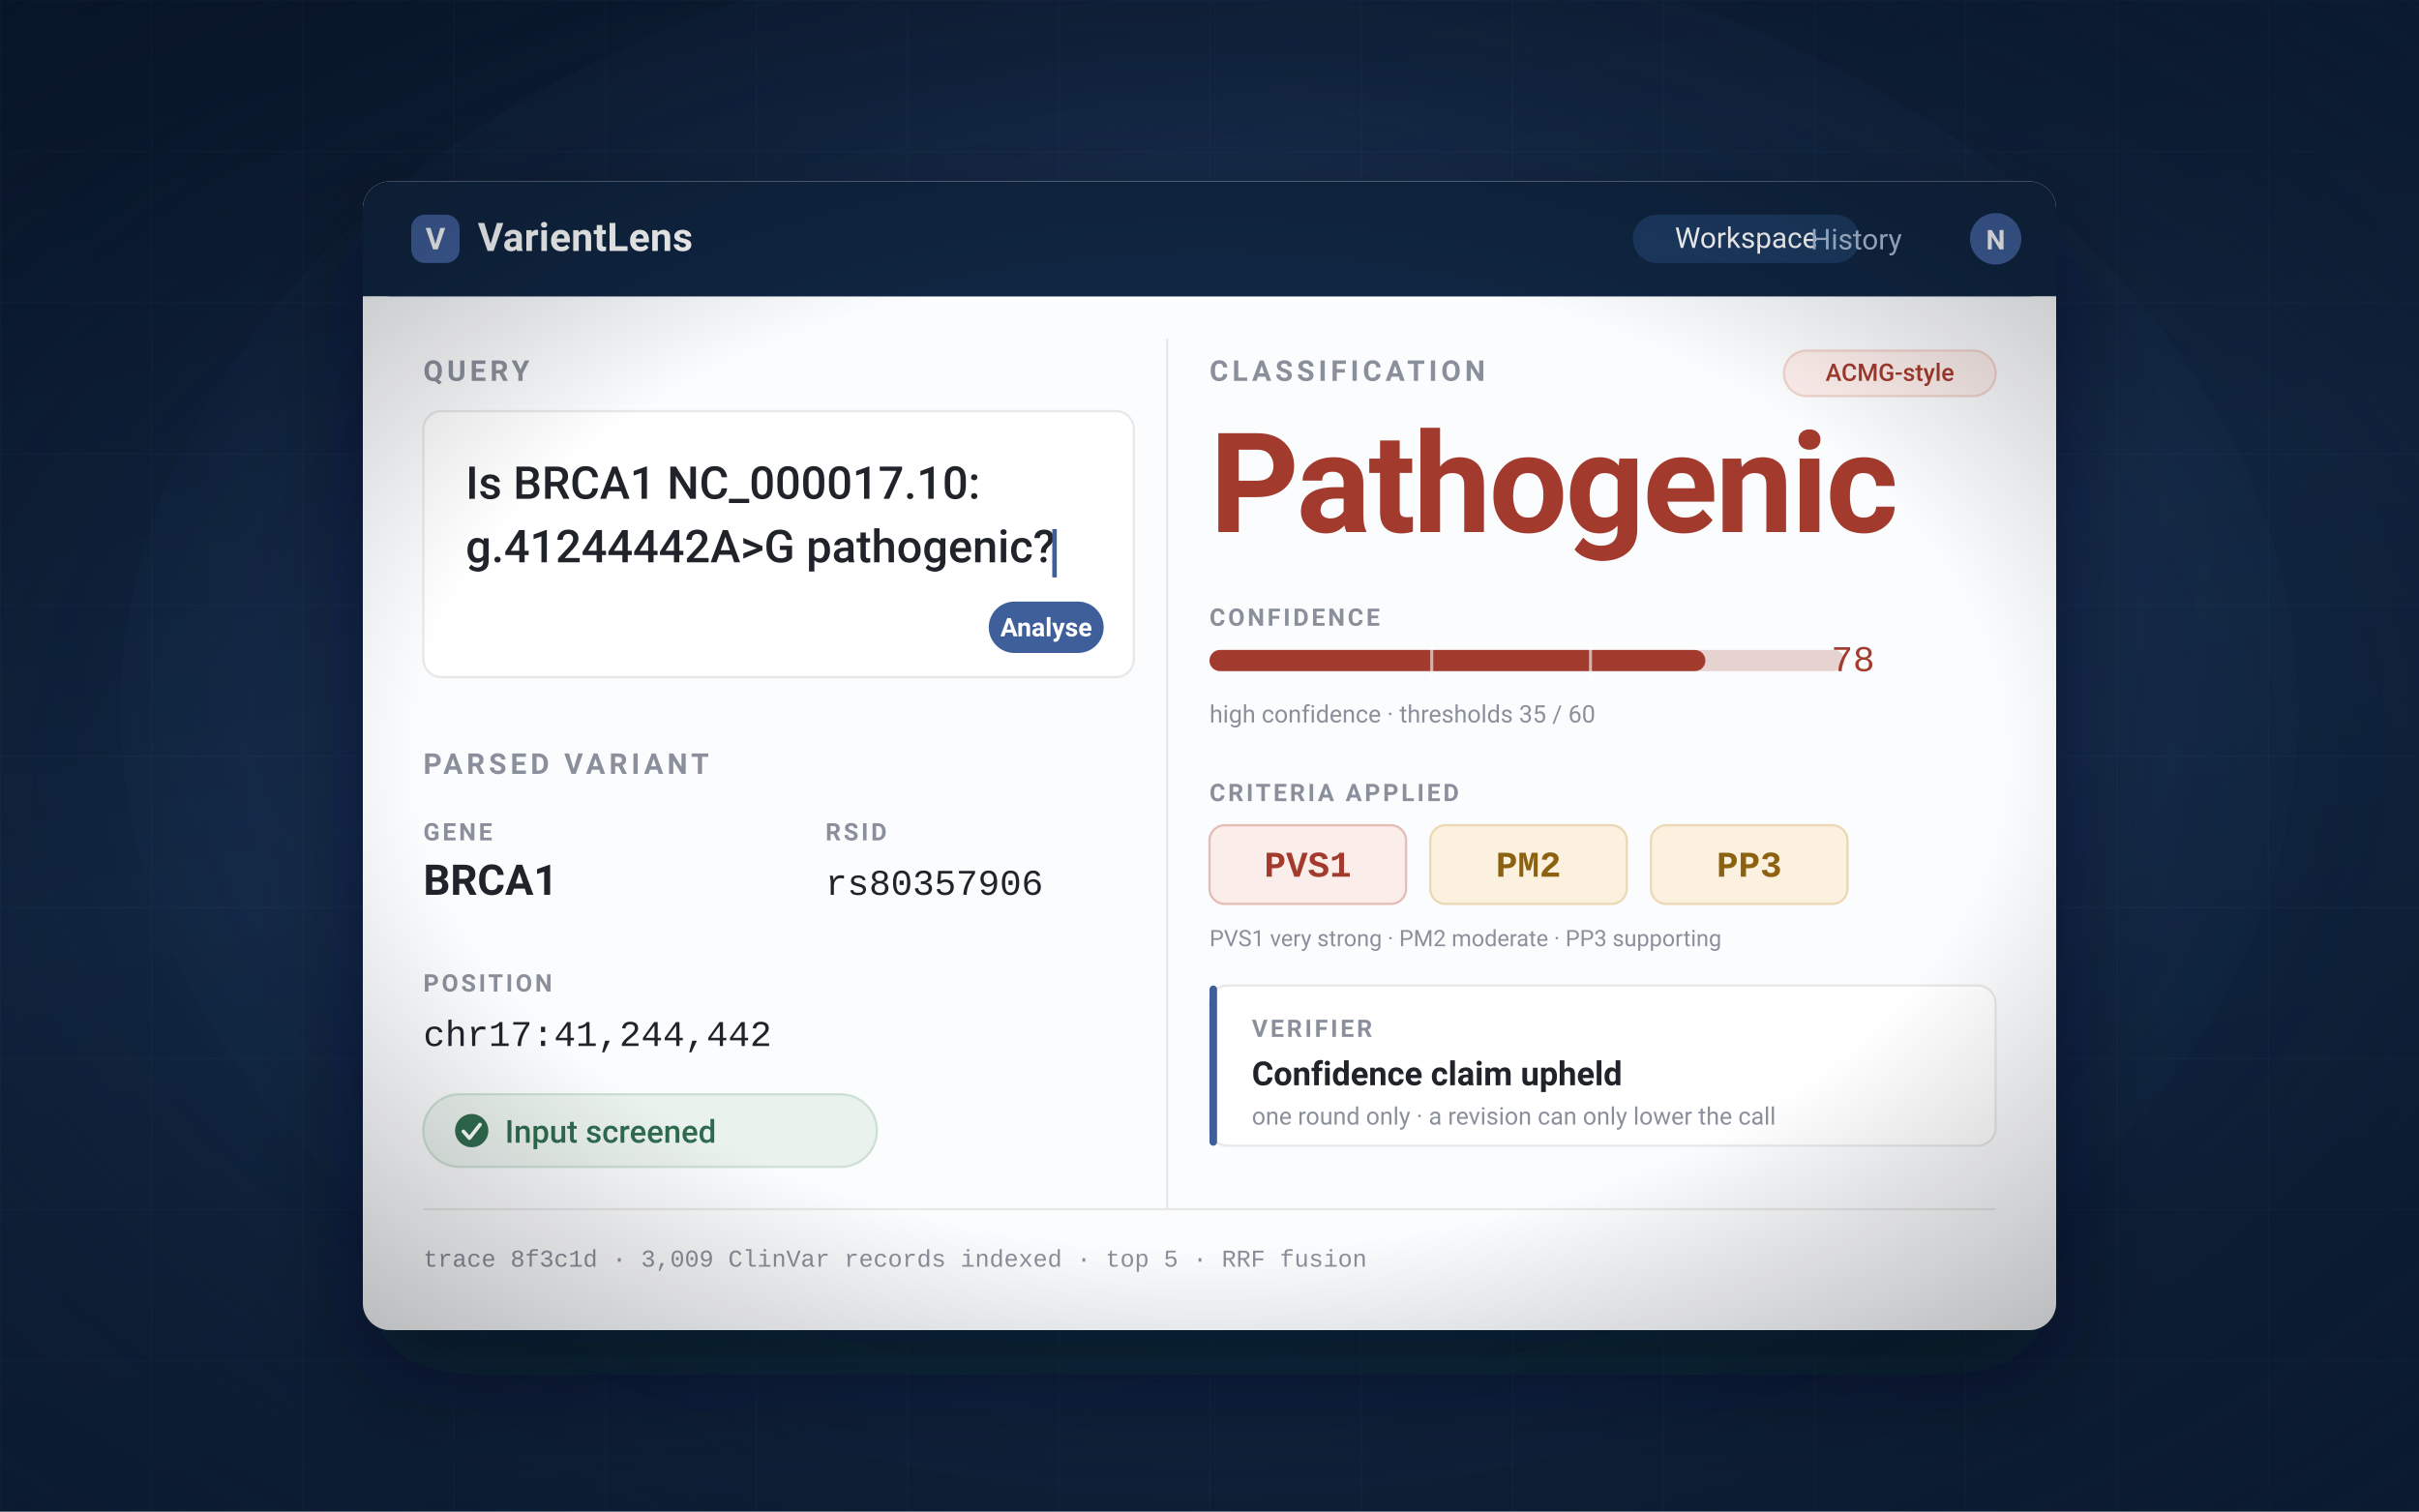
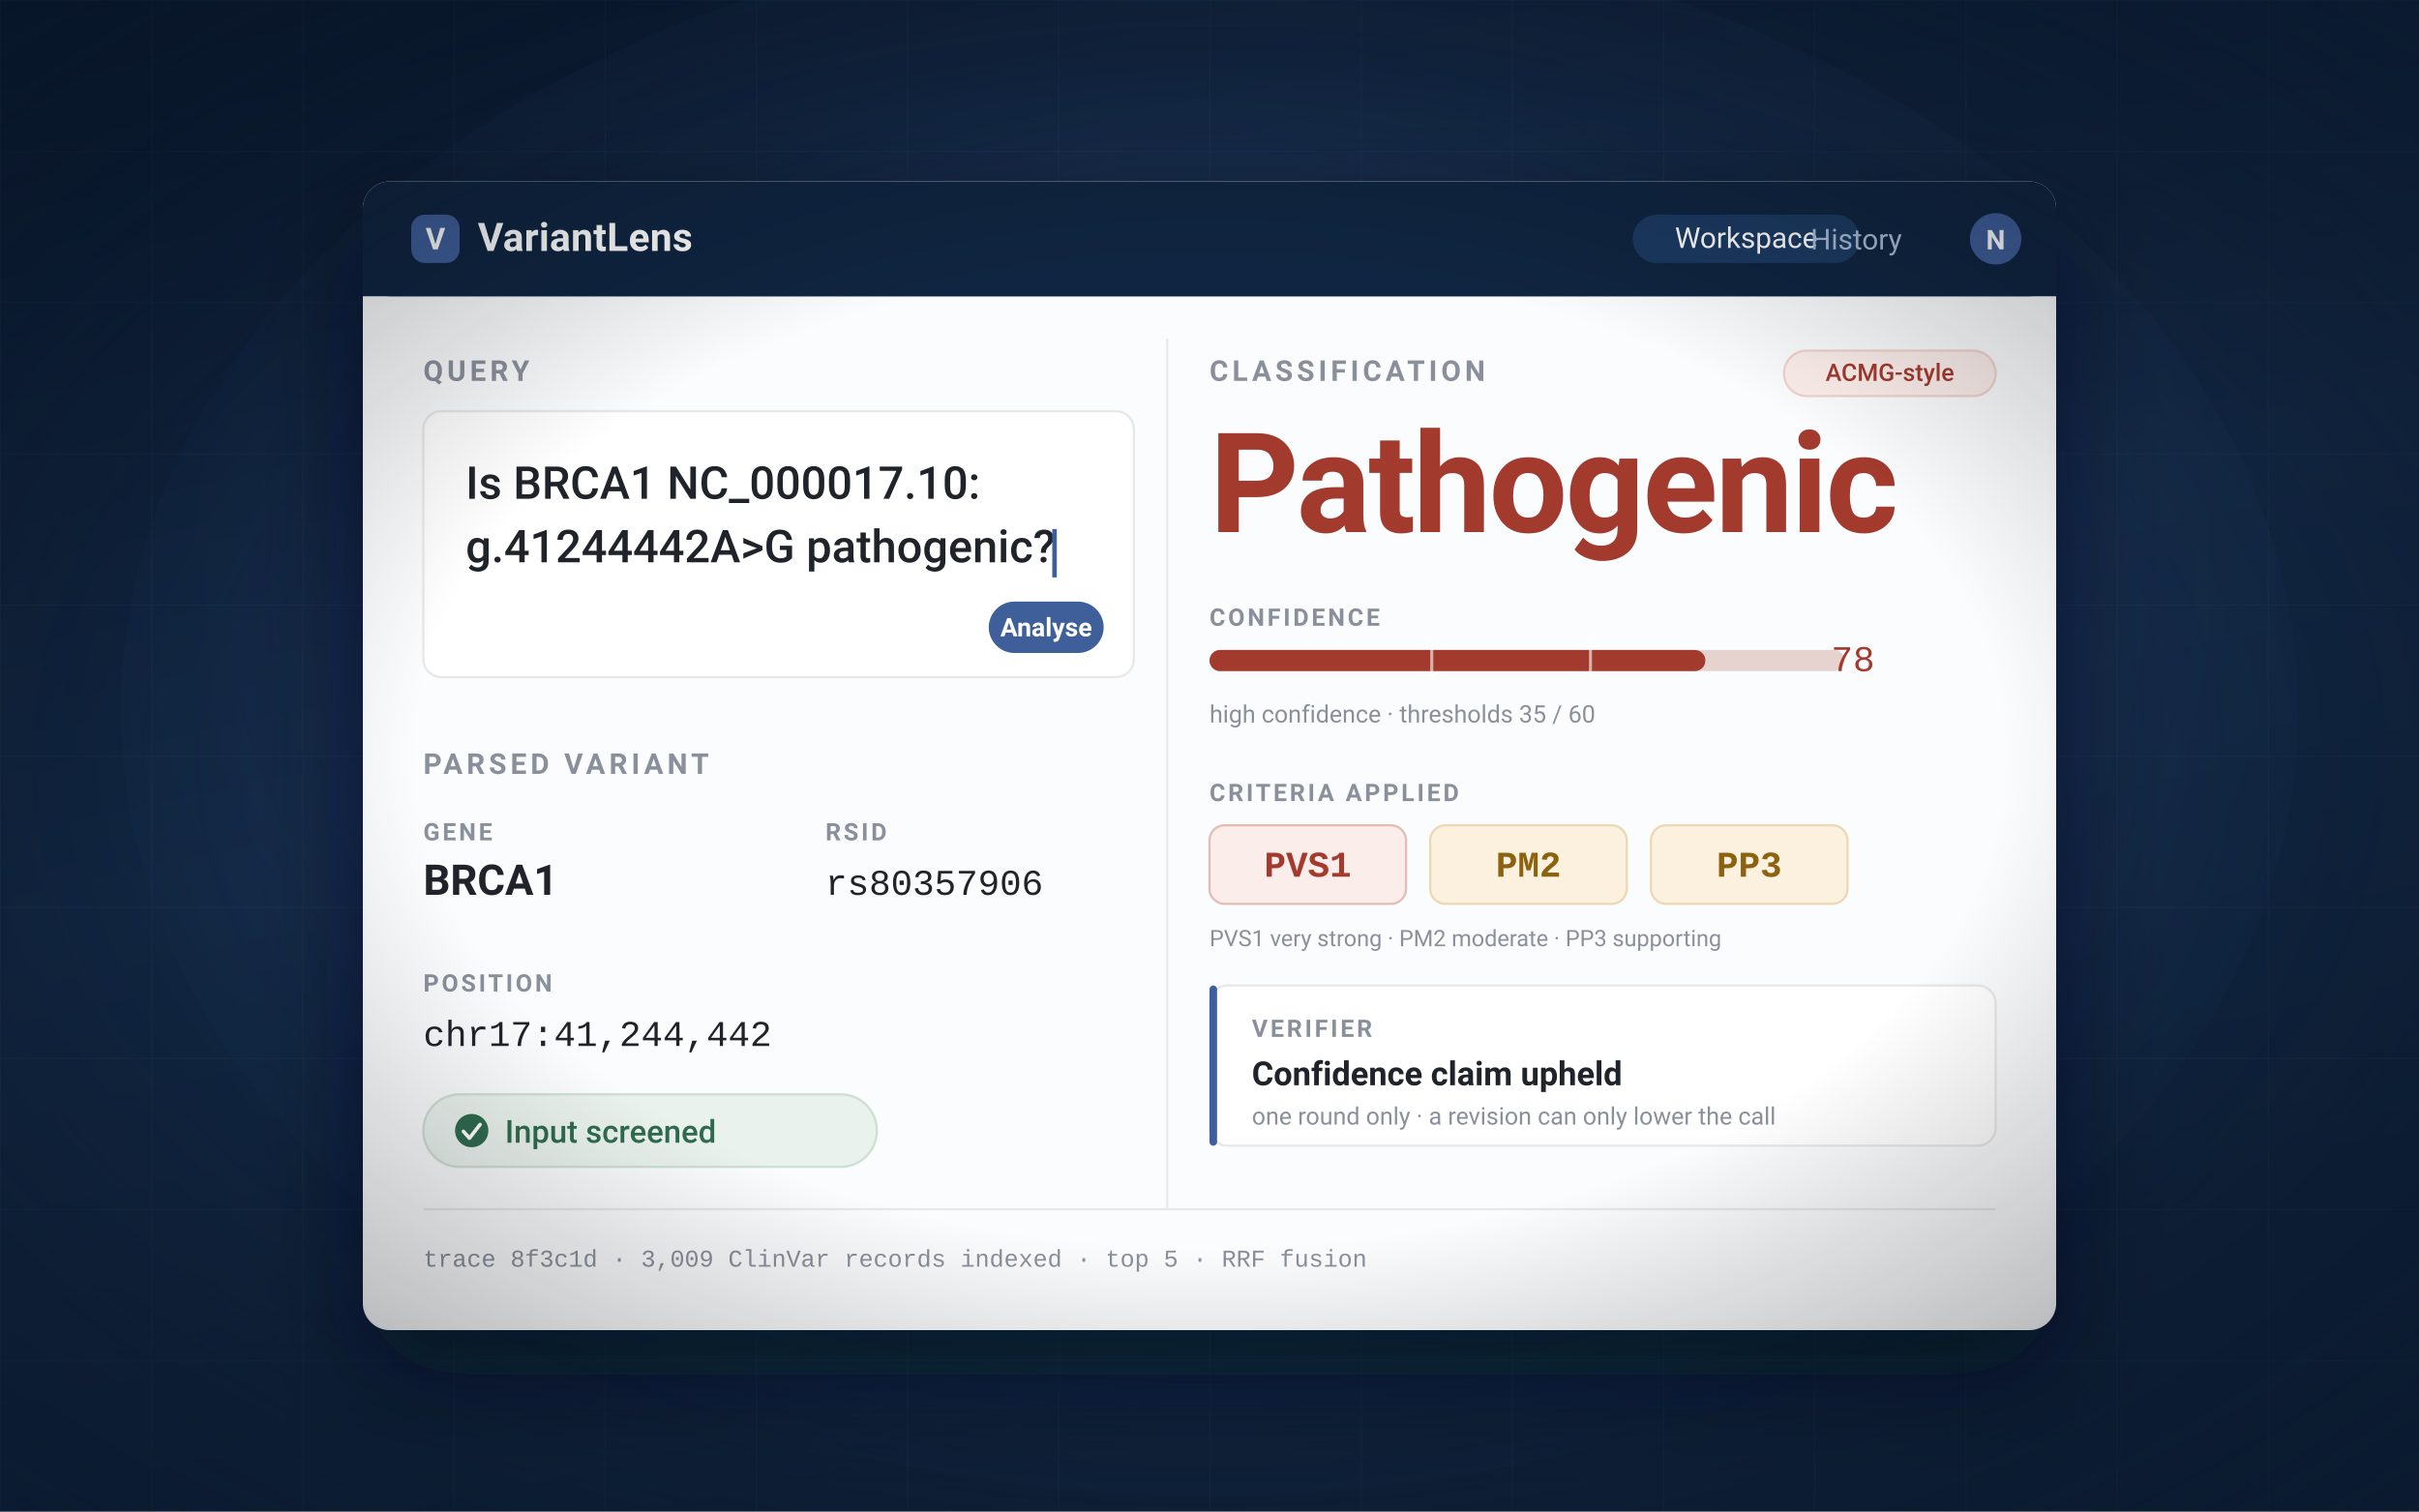
- <svg xmlns="http://www.w3.org/2000/svg" viewBox="0 0 1600 1000" width="1600" height="1000" preserveAspectRatio="xMidYMid slice" role="img" aria-label="The VarientLens workspace: a plain-English query about a BRCA1 variant beside the Pathogenic call it produced, its confidence and the ACMG-style criteria applied">
+ <svg xmlns="http://www.w3.org/2000/svg" viewBox="0 0 1600 1000" width="1600" height="1000" preserveAspectRatio="xMidYMid slice" role="img" aria-label="The VariantLens workspace: a plain-English query about a BRCA1 variant beside the Pathogenic call it produced, its confidence and the ACMG-style criteria applied">
  <defs>
    <style>
      .s{font-family:Manrope,ui-sans-serif,system-ui,-apple-system,'Segoe UI',Roboto,Helvetica,Arial,sans-serif}
      .m{font-family:'JetBrains Mono',ui-monospace,SFMono-Regular,Menlo,Consolas,'Liberation Mono',monospace}
      .lbl{font-size:19px;font-weight:700;letter-spacing:2.6px;fill:#8A909B}
      .cap{font-size:16px;font-weight:700;letter-spacing:1.8px;fill:#8A909B}
    </style>
    <linearGradient id="heroBg" x1="0" y1="0" x2="0.35" y2="1">
      <stop offset="0" stop-color="#0B1C34" />
      <stop offset="0.55" stop-color="#142B4A" />
      <stop offset="1" stop-color="#102541" />
    </linearGradient>
    <radialGradient id="heroGlow" cx="0.5" cy="0.42" r="0.62">
      <stop offset="0" stop-color="#5C8AD4" stop-opacity="0.34" />
      <stop offset="0.55" stop-color="#3F5F9A" stop-opacity="0.10" />
      <stop offset="1" stop-color="#3F5F9A" stop-opacity="0" />
    </radialGradient>
    <pattern id="heroGrid" width="100" height="100" patternUnits="userSpaceOnUse">
      <path d="M100,0 H0 V100" fill="none" stroke="#8FB0E0" stroke-width="1" />
    </pattern>
    <radialGradient id="heroVignette" cx="0.5" cy="0.5" r="0.74">
      <stop offset="0.44" stop-color="#000000" stop-opacity="0" />
      <stop offset="1" stop-color="#061223" stop-opacity="0.58" />
    </radialGradient>
    <filter id="heroShadow" x="-20%" y="-20%" width="140%" height="150%">
      <feDropShadow dx="0" dy="30" stdDeviation="34" flood-color="#040D1C" flood-opacity="0.62" />
    </filter>
  </defs>
  <rect width="1600" height="1000" fill="url(#heroBg)" />
  <rect width="1600" height="1000" fill="url(#heroGrid)" opacity="0.06" />
  <ellipse cx="800" cy="470" rx="720" ry="520" fill="url(#heroGlow)" />
  <rect x="240" y="120" width="1120" height="760" rx="18" fill="#FBFCFD" filter="url(#heroShadow)" />
  <rect x="240.5" y="120.5" width="1119" height="759" rx="18" fill="none" stroke="#FFFFFF" stroke-opacity="0.12" />
  <rect x="240" y="120" width="1120" height="76" rx="18" fill="#102541" />
  <rect x="240" y="170" width="1120" height="26" fill="#102541" />
  <rect x="272" y="142" width="32" height="32" rx="9" fill="#3F5F9A" />
  <text class="s" x="288" y="165" font-size="20" font-weight="700" fill="#FFFFFF" text-anchor="middle">V</text>
-   <text class="s" x="316" y="166" font-size="26" font-weight="600" fill="#FFFFFF" letter-spacing="0.2">VarientLens</text>
+   <text class="s" x="316" y="166" font-size="26" font-weight="600" fill="#FFFFFF" letter-spacing="0.2">VariantLens</text>
  <rect x="1080" y="142" width="150" height="32" rx="16" fill="#1B3A61" />
  <text class="s" x="1155" y="164" font-size="19" fill="#FFFFFF" text-anchor="middle">Workspace</text>
  <text class="s" x="1258" y="165" font-size="19" fill="#A9BBD6" text-anchor="end">History</text>
  <circle cx="1320" cy="158" r="17" fill="#3F5F9A" />
  <text class="s" x="1320" y="165" font-size="18" font-weight="700" fill="#FFFFFF" text-anchor="middle">N</text>
  <line x1="772" y1="224" x2="772" y2="800" stroke="#E8E8E8" stroke-width="1.5" />
  <text class="s lbl" x="280" y="252">QUERY</text>
  <rect x="280" y="272" width="470" height="176" rx="12" fill="#FFFFFF" stroke="#E8E8E8" stroke-width="1.5" />
  <text class="s" x="308" y="330" font-size="30" font-weight="500" fill="#20242A">Is BRCA1 NC_000017.10:</text>
  <text class="s" x="308" y="372" font-size="30" font-weight="500" fill="#20242A">g.41244442A&gt;G pathogenic?</text>
  <rect x="696" y="350" width="3" height="32" fill="#3F5F9A" />
  <rect x="654" y="398" width="76" height="34" rx="17" fill="#3F5F9A" />
  <text class="s" x="692" y="421" font-size="17" font-weight="600" fill="#FFFFFF" text-anchor="middle">Analyse</text>
  <text class="s lbl" x="280" y="512">PARSED VARIANT</text>
  <text class="s cap" x="280" y="556">GENE</text>
  <text class="s" x="280" y="592" font-size="28" font-weight="600" fill="#20242A">BRCA1</text>
  <text class="s cap" x="546" y="556">RSID</text>
  <text class="m" x="546" y="592" font-size="24" fill="#20242A">rs80357906</text>
  <text class="s cap" x="280" y="656">POSITION</text>
  <text class="m" x="280" y="692" font-size="24" fill="#20242A">chr17:41,244,442</text>
  <rect x="280" y="724" width="300" height="48" rx="24" fill="#EAF2ED" stroke="#CDE0D4" stroke-width="1.5" />
  <circle cx="312" cy="748" r="11" fill="#2F6B4F" />
  <path d="M306.5,748.5 l4,4.5 l7,-9" fill="none" stroke="#FFFFFF" stroke-width="2.4" stroke-linecap="round" stroke-linejoin="round" />
  <text class="s" x="334" y="756" font-size="21" font-weight="500" fill="#2F6B4F">Input screened</text>
  <text class="s lbl" x="800" y="252">CLASSIFICATION</text>
  <rect x="1180" y="232" width="140" height="30" rx="15" fill="#FBEDEA" stroke="#EFD3CD" stroke-width="1.5" />
  <text class="s" x="1250" y="252" font-size="16" font-weight="500" fill="#A33A2E" text-anchor="middle">ACMG-style</text>
  <text class="s" x="800" y="352" font-size="92" font-weight="600" fill="#A33A2E" letter-spacing="-1.5">Pathogenic</text>
  <text class="s cap" x="800" y="414">CONFIDENCE</text>
  <rect x="800" y="430" width="420" height="14" rx="7" fill="#E6D2CE" />
  <rect x="800" y="430" width="328" height="14" rx="7" fill="#A33A2E" />
  <line x1="947" y1="424" x2="947" y2="450" stroke="#FFFFFF" stroke-width="2" stroke-opacity="0.6" />
  <line x1="1052" y1="424" x2="1052" y2="450" stroke="#FFFFFF" stroke-width="2" stroke-opacity="0.6" />
  <text class="m" x="1240" y="444" font-size="24" fill="#A33A2E" text-anchor="end">78</text>
  <text class="s" x="800" y="478" font-size="16" fill="#8A909B">high confidence · thresholds 35 / 60</text>
  <text class="s cap" x="800" y="530">CRITERIA APPLIED</text>
  <rect x="800" y="546" width="130" height="52" rx="10" fill="#FBEDEA" stroke="#E3BDB6" stroke-width="1.5" />
  <text class="m" x="865" y="580" font-size="24" font-weight="700" fill="#A33A2E" text-anchor="middle">PVS1</text>
  <rect x="946" y="546" width="130" height="52" rx="10" fill="#FBF1DE" stroke="#EAD9B4" stroke-width="1.5" />
  <text class="m" x="1011" y="580" font-size="24" font-weight="700" fill="#8C6210" text-anchor="middle">PM2</text>
  <rect x="1092" y="546" width="130" height="52" rx="10" fill="#FBF1DE" stroke="#EAD9B4" stroke-width="1.5" />
  <text class="m" x="1157" y="580" font-size="24" font-weight="700" fill="#8C6210" text-anchor="middle">PP3</text>
  <text class="s" x="800" y="626" font-size="15" fill="#8A909B">PVS1 very strong · PM2 moderate · PP3 supporting</text>
  <rect x="800" y="652" width="520" height="106" rx="12" fill="#FFFFFF" stroke="#E8E8E8" stroke-width="1.5" />
  <rect x="800" y="652" width="5" height="106" rx="2.5" fill="#3F5F9A" />
  <text class="s cap" x="828" y="686">VERIFIER</text>
  <text class="s" x="828" y="718" font-size="22" font-weight="600" fill="#20242A">Confidence claim upheld</text>
  <text class="s" x="828" y="744" font-size="16" fill="#8A909B">one round only · a revision can only lower the call</text>
  <line x1="280" y1="800" x2="1320" y2="800" stroke="#E8E8E8" stroke-width="1.5" />
  <text class="m" x="280" y="838" font-size="16" fill="#8A909B">trace 8f3c1d · 3,009 ClinVar records indexed · top 5 · RRF fusion</text>
  <rect width="1600" height="1000" fill="url(#heroVignette)" />
</svg>
